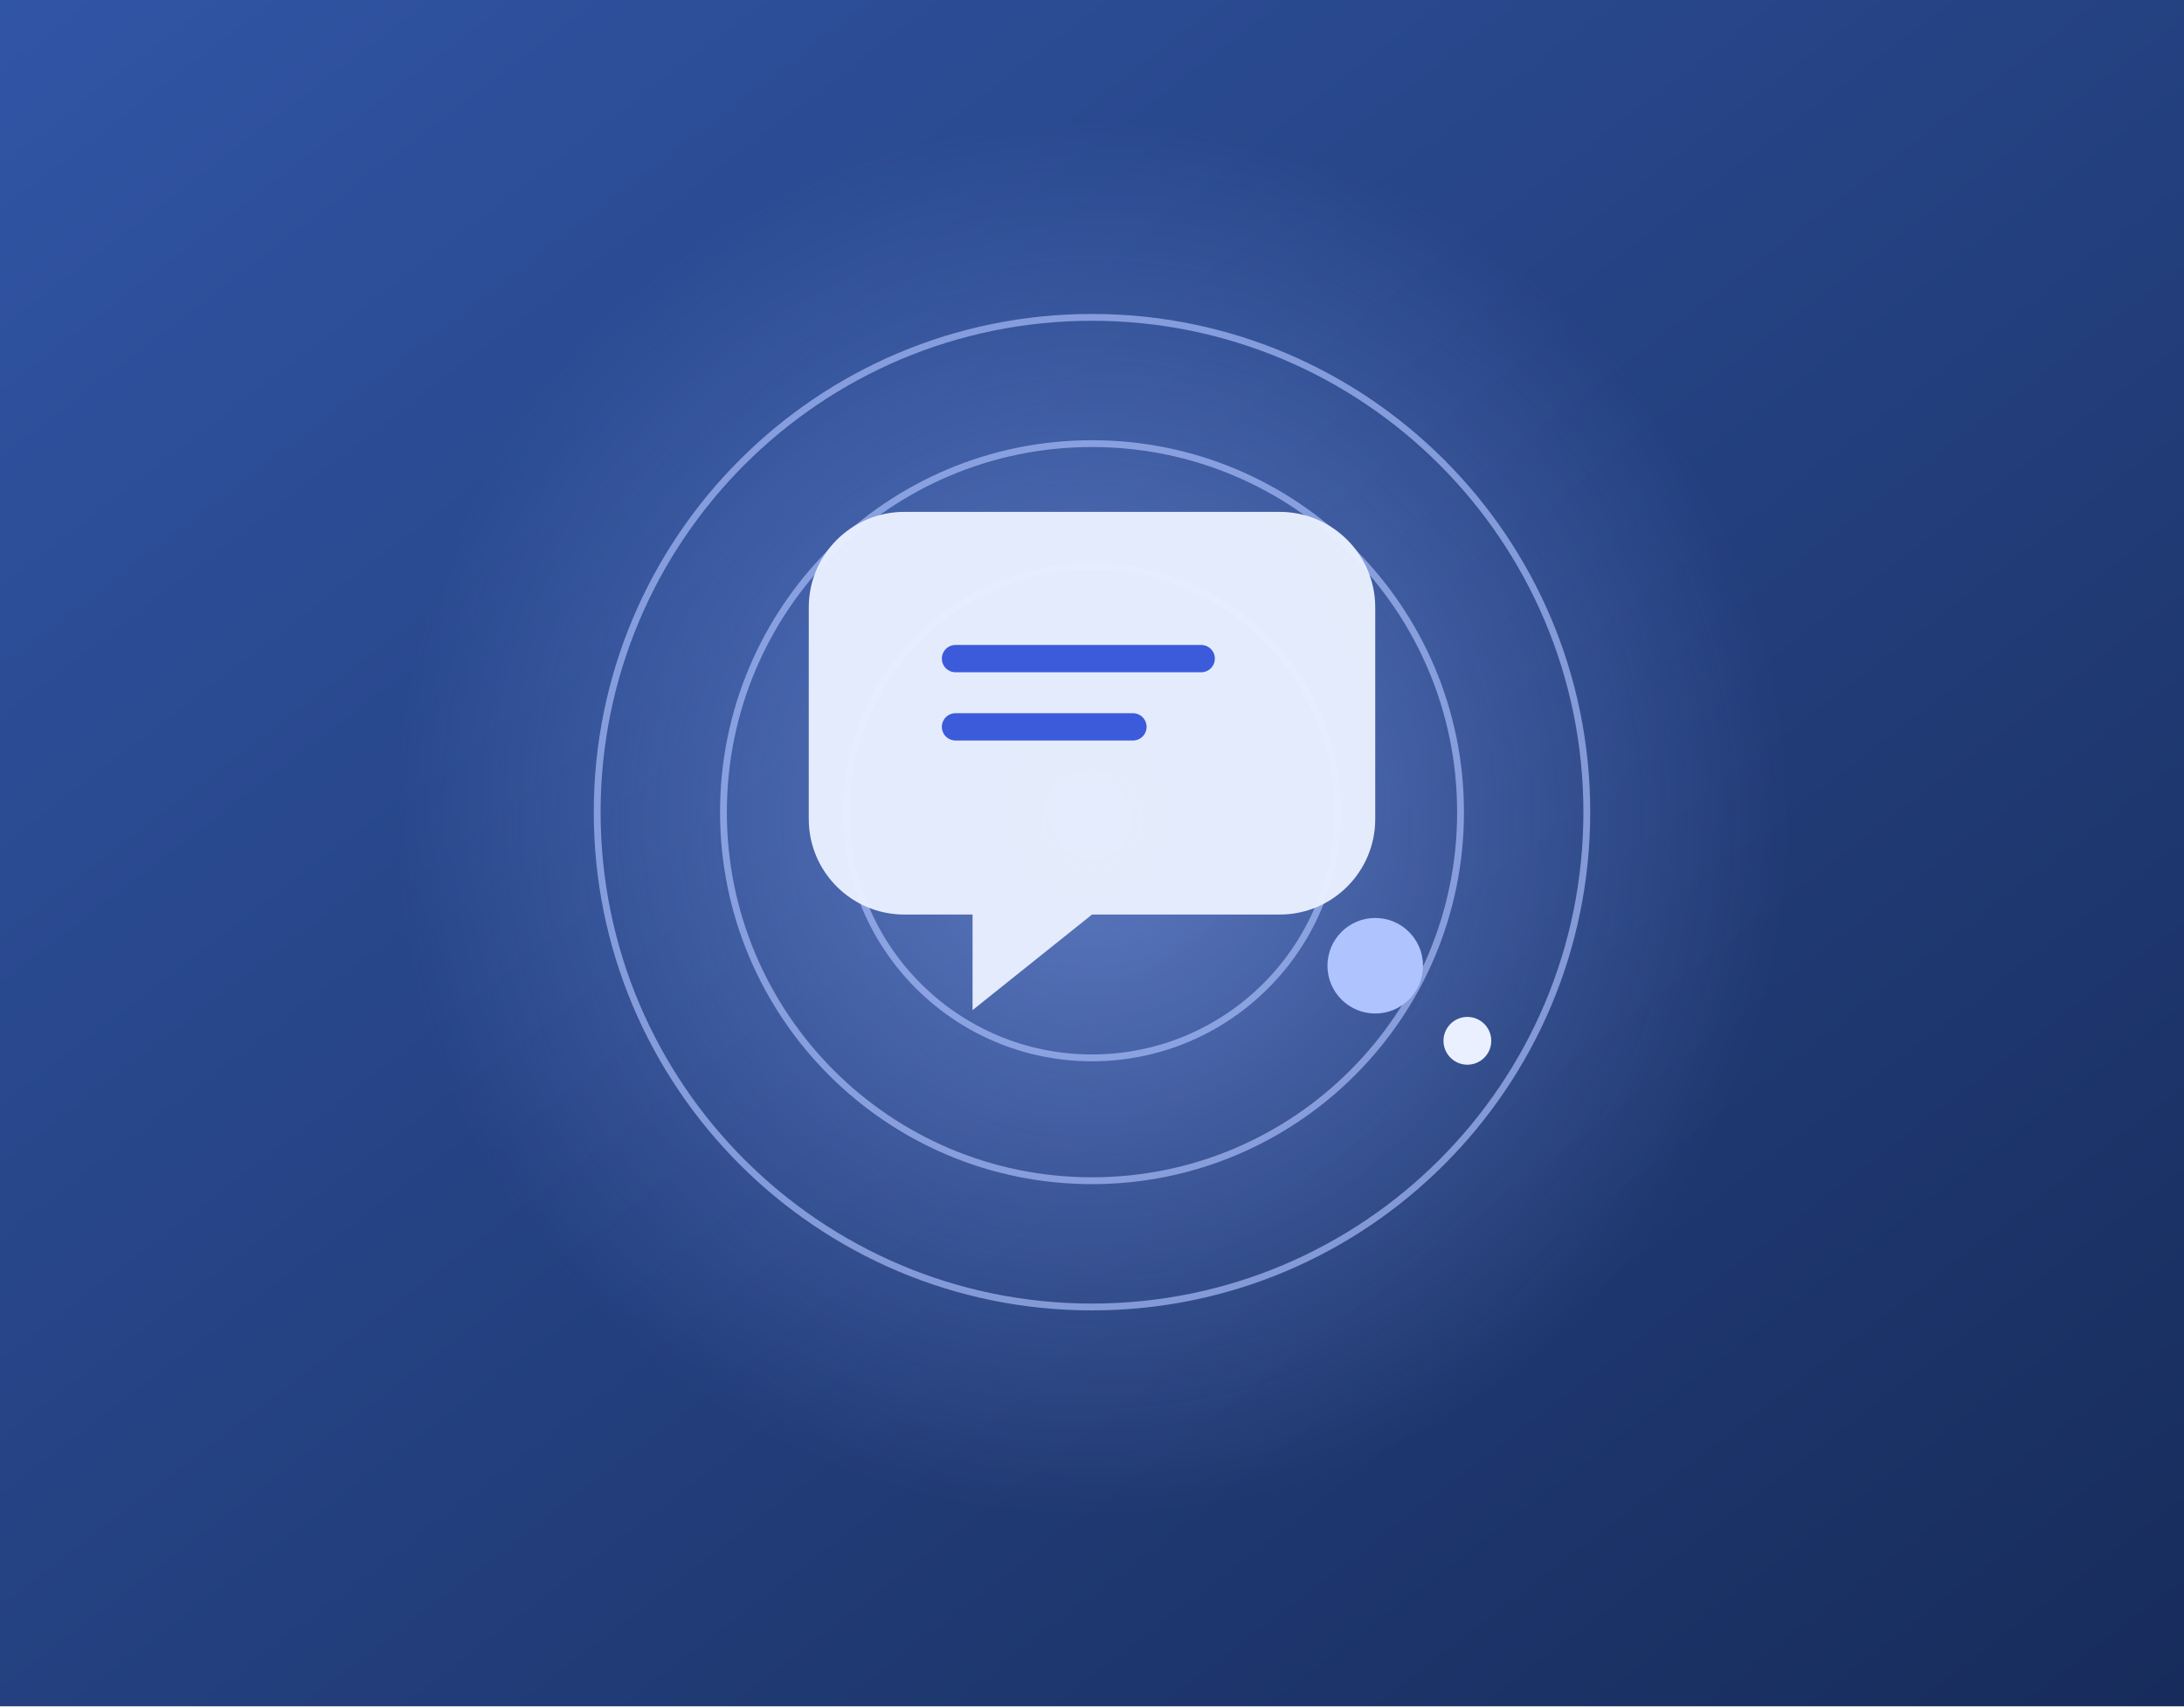
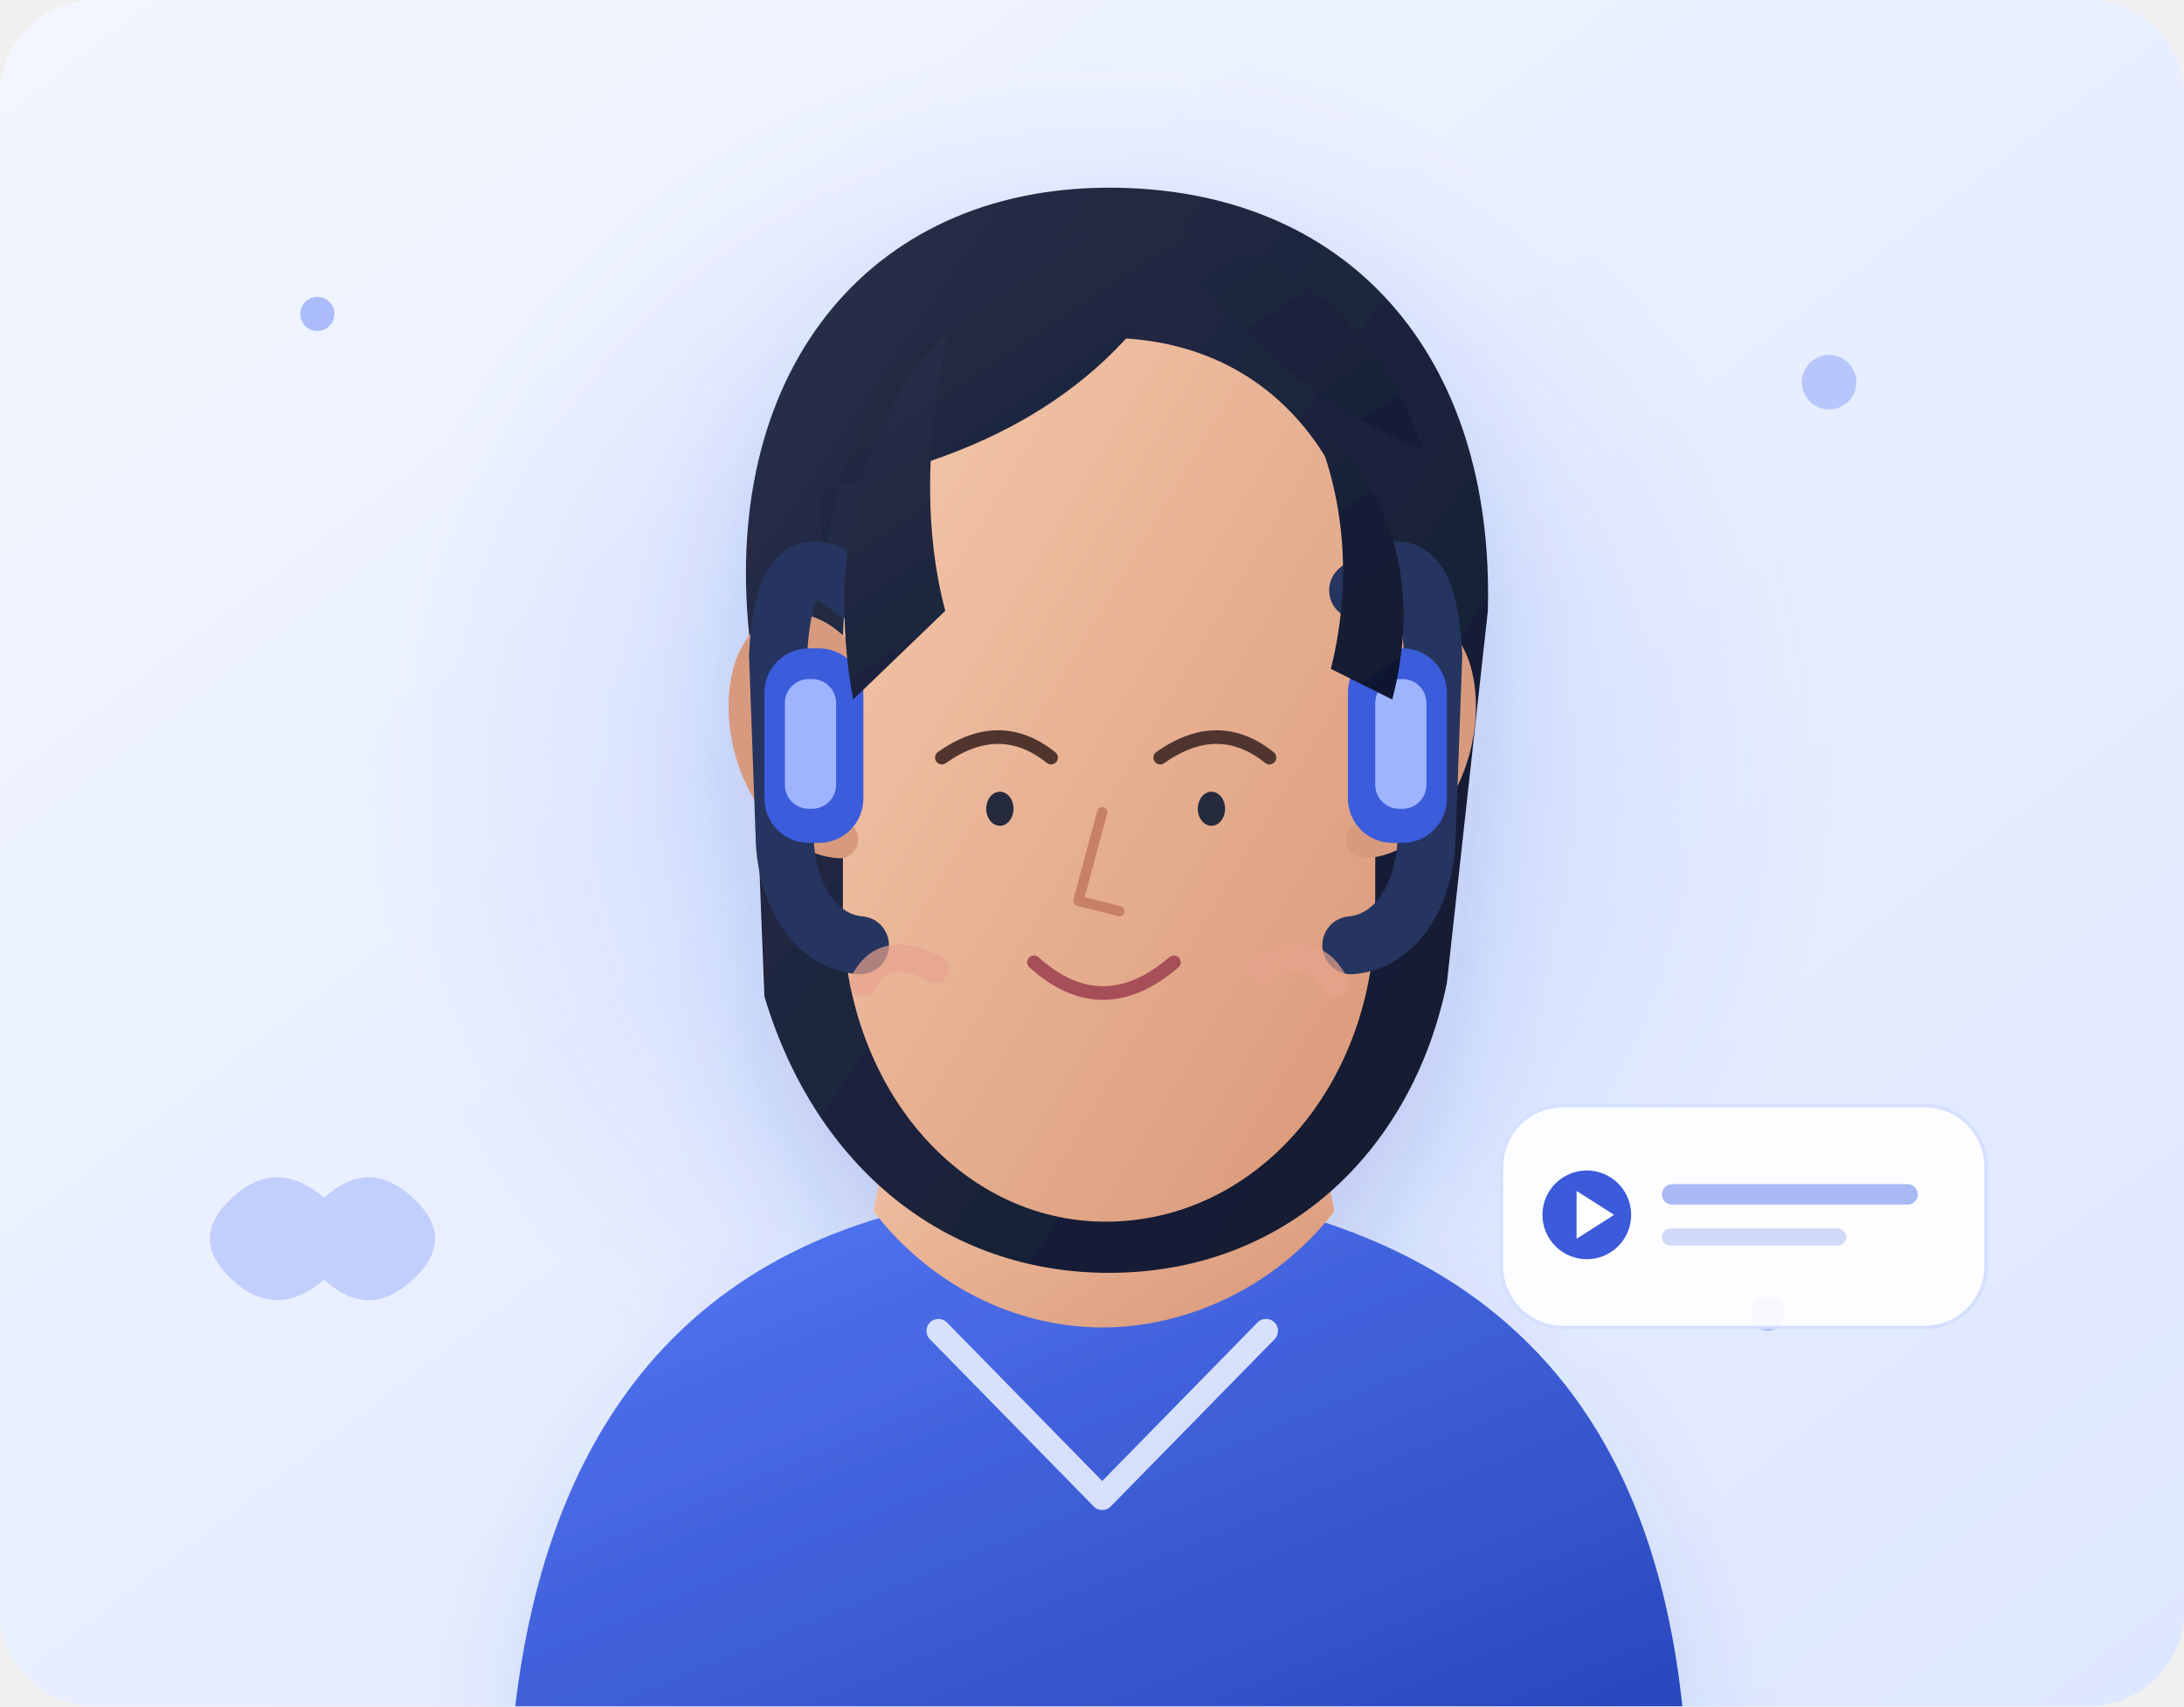
- <svg xmlns="http://www.w3.org/2000/svg" viewBox="0 0 640 500">
+ <svg xmlns="http://www.w3.org/2000/svg" viewBox="0 0 640 500" role="img" aria-labelledby="title desc">
  <defs>
    <linearGradient id="bg" x1="0" y1="0" x2="1" y2="1">
-       <stop stop-color="#3155A5" />
-       <stop offset="1" stop-color="#172C5B" />
+       <stop stop-color="#F3F6FF" />
+       <stop offset="1" stop-color="#DDE7FF" />
    </linearGradient>
-     <radialGradient id="glow">
-       <stop stop-color="#92AEFF" stop-opacity=".52" />
-       <stop offset="1" stop-color="#92AEFF" stop-opacity="0" />
+     <radialGradient id="halo">
+       <stop stop-color="#B9CAFF" stop-opacity=".8" />
+       <stop offset="1" stop-color="#B9CAFF" stop-opacity="0" />
    </radialGradient>
+     <linearGradient id="hair" x1="0" y1="0" x2="1" y2="1">
+       <stop stop-color="#29304A" />
+       <stop offset="1" stop-color="#10182E" />
+     </linearGradient>
+     <linearGradient id="skin" x1="0" y1="0" x2="1" y2="1">
+       <stop stop-color="#F5C9AC" />
+       <stop offset="1" stop-color="#D99778" />
+     </linearGradient>
+     <linearGradient id="top" x1="0" y1="0" x2="1" y2="1">
+       <stop stop-color="#5577F5" />
+       <stop offset="1" stop-color="#2948BD" />
+     </linearGradient>
+     <filter id="shadow" x="-30%" y="-30%" width="160%" height="170%">
+       <feDropShadow dx="0" dy="18" stdDeviation="16" flood-color="#344D9D" flood-opacity=".16" />
+     </filter>
  </defs>
-   <rect width="640" height="500" fill="url(#bg)" />
-   <circle cx="320" cy="240" r="205" fill="url(#glow)" />
-   <g fill="none" stroke="#AFC3FF" stroke-width="2" opacity=".65">
-     <circle cx="320" cy="238" r="145" />
-     <circle cx="320" cy="238" r="108" />
-     <circle cx="320" cy="238" r="72" />
+   <rect width="640" height="500" rx="28" fill="url(#bg)" />
+   <circle cx="322" cy="228" r="214" fill="url(#halo)" />
+   <circle cx="93" cy="92" r="5" fill="#7D96F8" opacity=".6" />
+   <circle cx="536" cy="112" r="8" fill="#7D96F8" opacity=".45" />
+   <circle cx="518" cy="385" r="5" fill="#7D96F8" opacity=".6" />
+   <g filter="url(#shadow)">
+     <path d="M151 500c9-76 45-126 110-144h120c69 20 104 69 112 144Z" fill="url(#top)" />
+     <path d="M256 355c17 22 42 34 67 34s51-12 68-34l-10-53H266Z" fill="url(#skin)" />
+     <path d="M220 190c-10-80 34-135 105-135 70 0 113 49 111 124l-12 109c-10 49-47 85-99 85-48 0-86-31-101-81Z" fill="url(#hair)" />
+     <path d="M247 190c0-54 30-91 77-91 50 0 79 39 79 93v75c0 51-35 91-79 91-43 0-77-40-77-91Z" fill="url(#skin)" />
+     <path d="M240 184c3-67 30-105 77-115 42-9 86 18 100 63-34-14-58-39-71-55-19 34-53 57-105 66Z" fill="url(#hair)" />
+     <path d="M246 193c-13-15-27-7-27 14 0 19 12 38 27 39M400 193c13-15 27-7 27 14 0 19-12 38-27 39" fill="none" stroke="#D89A7E" stroke-width="11" stroke-linecap="round" />
+     <path d="M250 173c-16-14-21-1-22 19l2 55c1 17 10 29 22 30M398 173c16-14 21-1 22 19l-2 55c-1 17-10 29-22 30" fill="none" stroke="#26345E" stroke-width="17" stroke-linecap="round" />
+     <rect x="224" y="190" width="29" height="57" rx="13" fill="#3B5BDB" />
+     <rect x="395" y="190" width="29" height="57" rx="13" fill="#3B5BDB" />
+     <rect x="230" y="199" width="15" height="38" rx="7" fill="#9FB4FF" />
+     <rect x="403" y="199" width="15" height="38" rx="7" fill="#9FB4FF" />
+     <path d="M276 222q17-12 32 0M340 222q17-12 32 0" fill="none" stroke="#50352F" stroke-width="4" stroke-linecap="round" />
+     <ellipse cx="293" cy="237" rx="4" ry="5" fill="#272C3D" />
+     <ellipse cx="355" cy="237" rx="4" ry="5" fill="#272C3D" />
+     <path d="M323 238l-7 26 12 3" fill="none" stroke="#C78166" stroke-width="3" stroke-linecap="round" stroke-linejoin="round" />
+     <path d="M303 282q20 18 41 0" fill="none" stroke="#A64F58" stroke-width="4" stroke-linecap="round" />
+     <path d="M274 284q-15-8-21 4M370 284q15-8 21 4" fill="none" stroke="#E8A38D" stroke-width="8" stroke-linecap="round" opacity=".7" />
+     <path d="M250 205c-8-44 3-84 28-108-9 40-5 67-1 82M390 196c7-28 3-54-6-73 26 21 32 51 24 82" fill="url(#hair)" />
+     <path d="M275 390l48 49 48-49" fill="none" stroke="#E8EEFF" stroke-width="7" stroke-linecap="round" stroke-linejoin="round" opacity=".9" />
  </g>
-   <g transform="translate(225 125)">
-     <path d="M40 25h110a28 28 0 0 1 28 28v62a28 28 0 0 1-28 28H95l-35 28v-28H40a28 28 0 0 1-28-28V53a28 28 0 0 1 28-28Z" fill="#EAF0FF" fill-opacity=".96" />
-     <path d="M55 68h72M55 88h52" stroke="#3B5BDB" stroke-width="8" stroke-linecap="round" />
-     <circle cx="178" cy="158" r="14" fill="#AFC3FF" />
-     <circle cx="205" cy="180" r="7" fill="#EAF0FF" />
+   <g transform="translate(440 324)">
+     <rect width="142" height="65" rx="18" fill="#fff" fill-opacity=".92" stroke="#D5DFFF" />
+     <circle cx="25" cy="32" r="13" fill="#3B5BDB" />
+     <path d="M22 25v14l11-7Z" fill="#fff" />
+     <rect x="47" y="23" width="75" height="6" rx="3" fill="#A9B9F4" />
+     <rect x="47" y="36" width="54" height="5" rx="2.5" fill="#D0D9F8" />
  </g>
+   <path d="M95 351q-14-12-27 0t0 24q13 12 27 0 13 12 26 0t0-24q-13-12-26 0Z" fill="#7893F6" opacity=".35" />
</svg>
